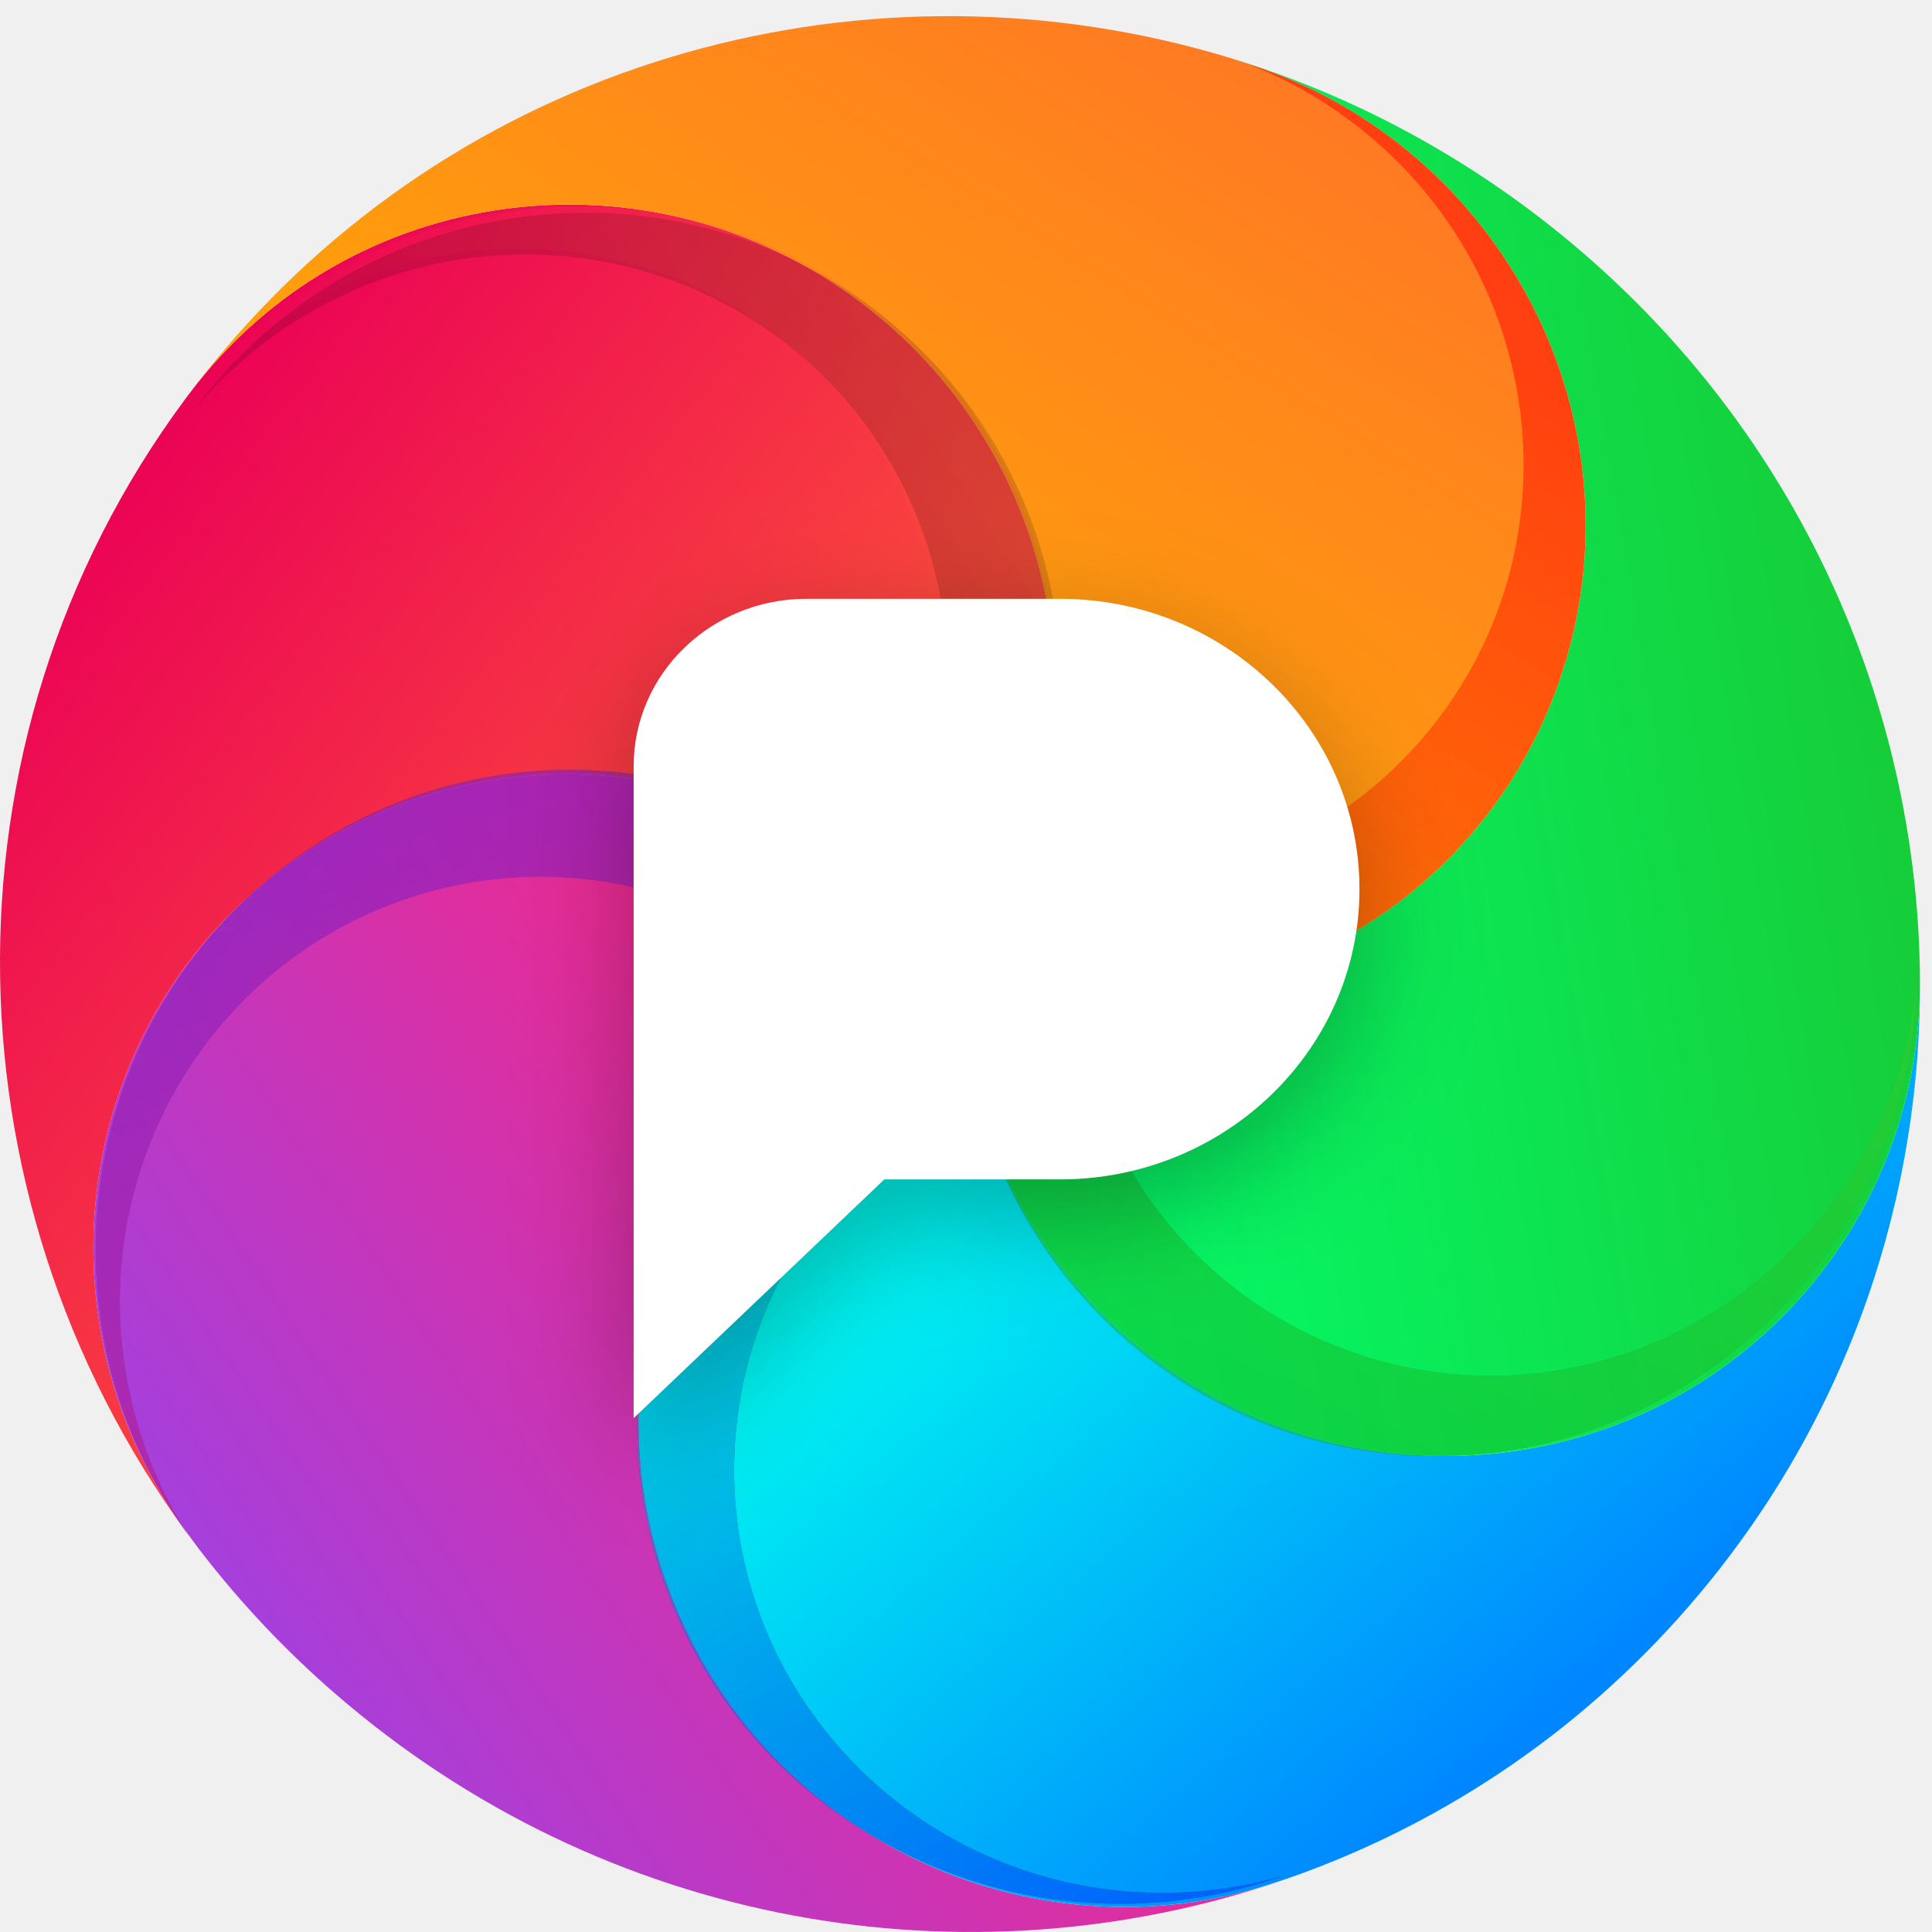
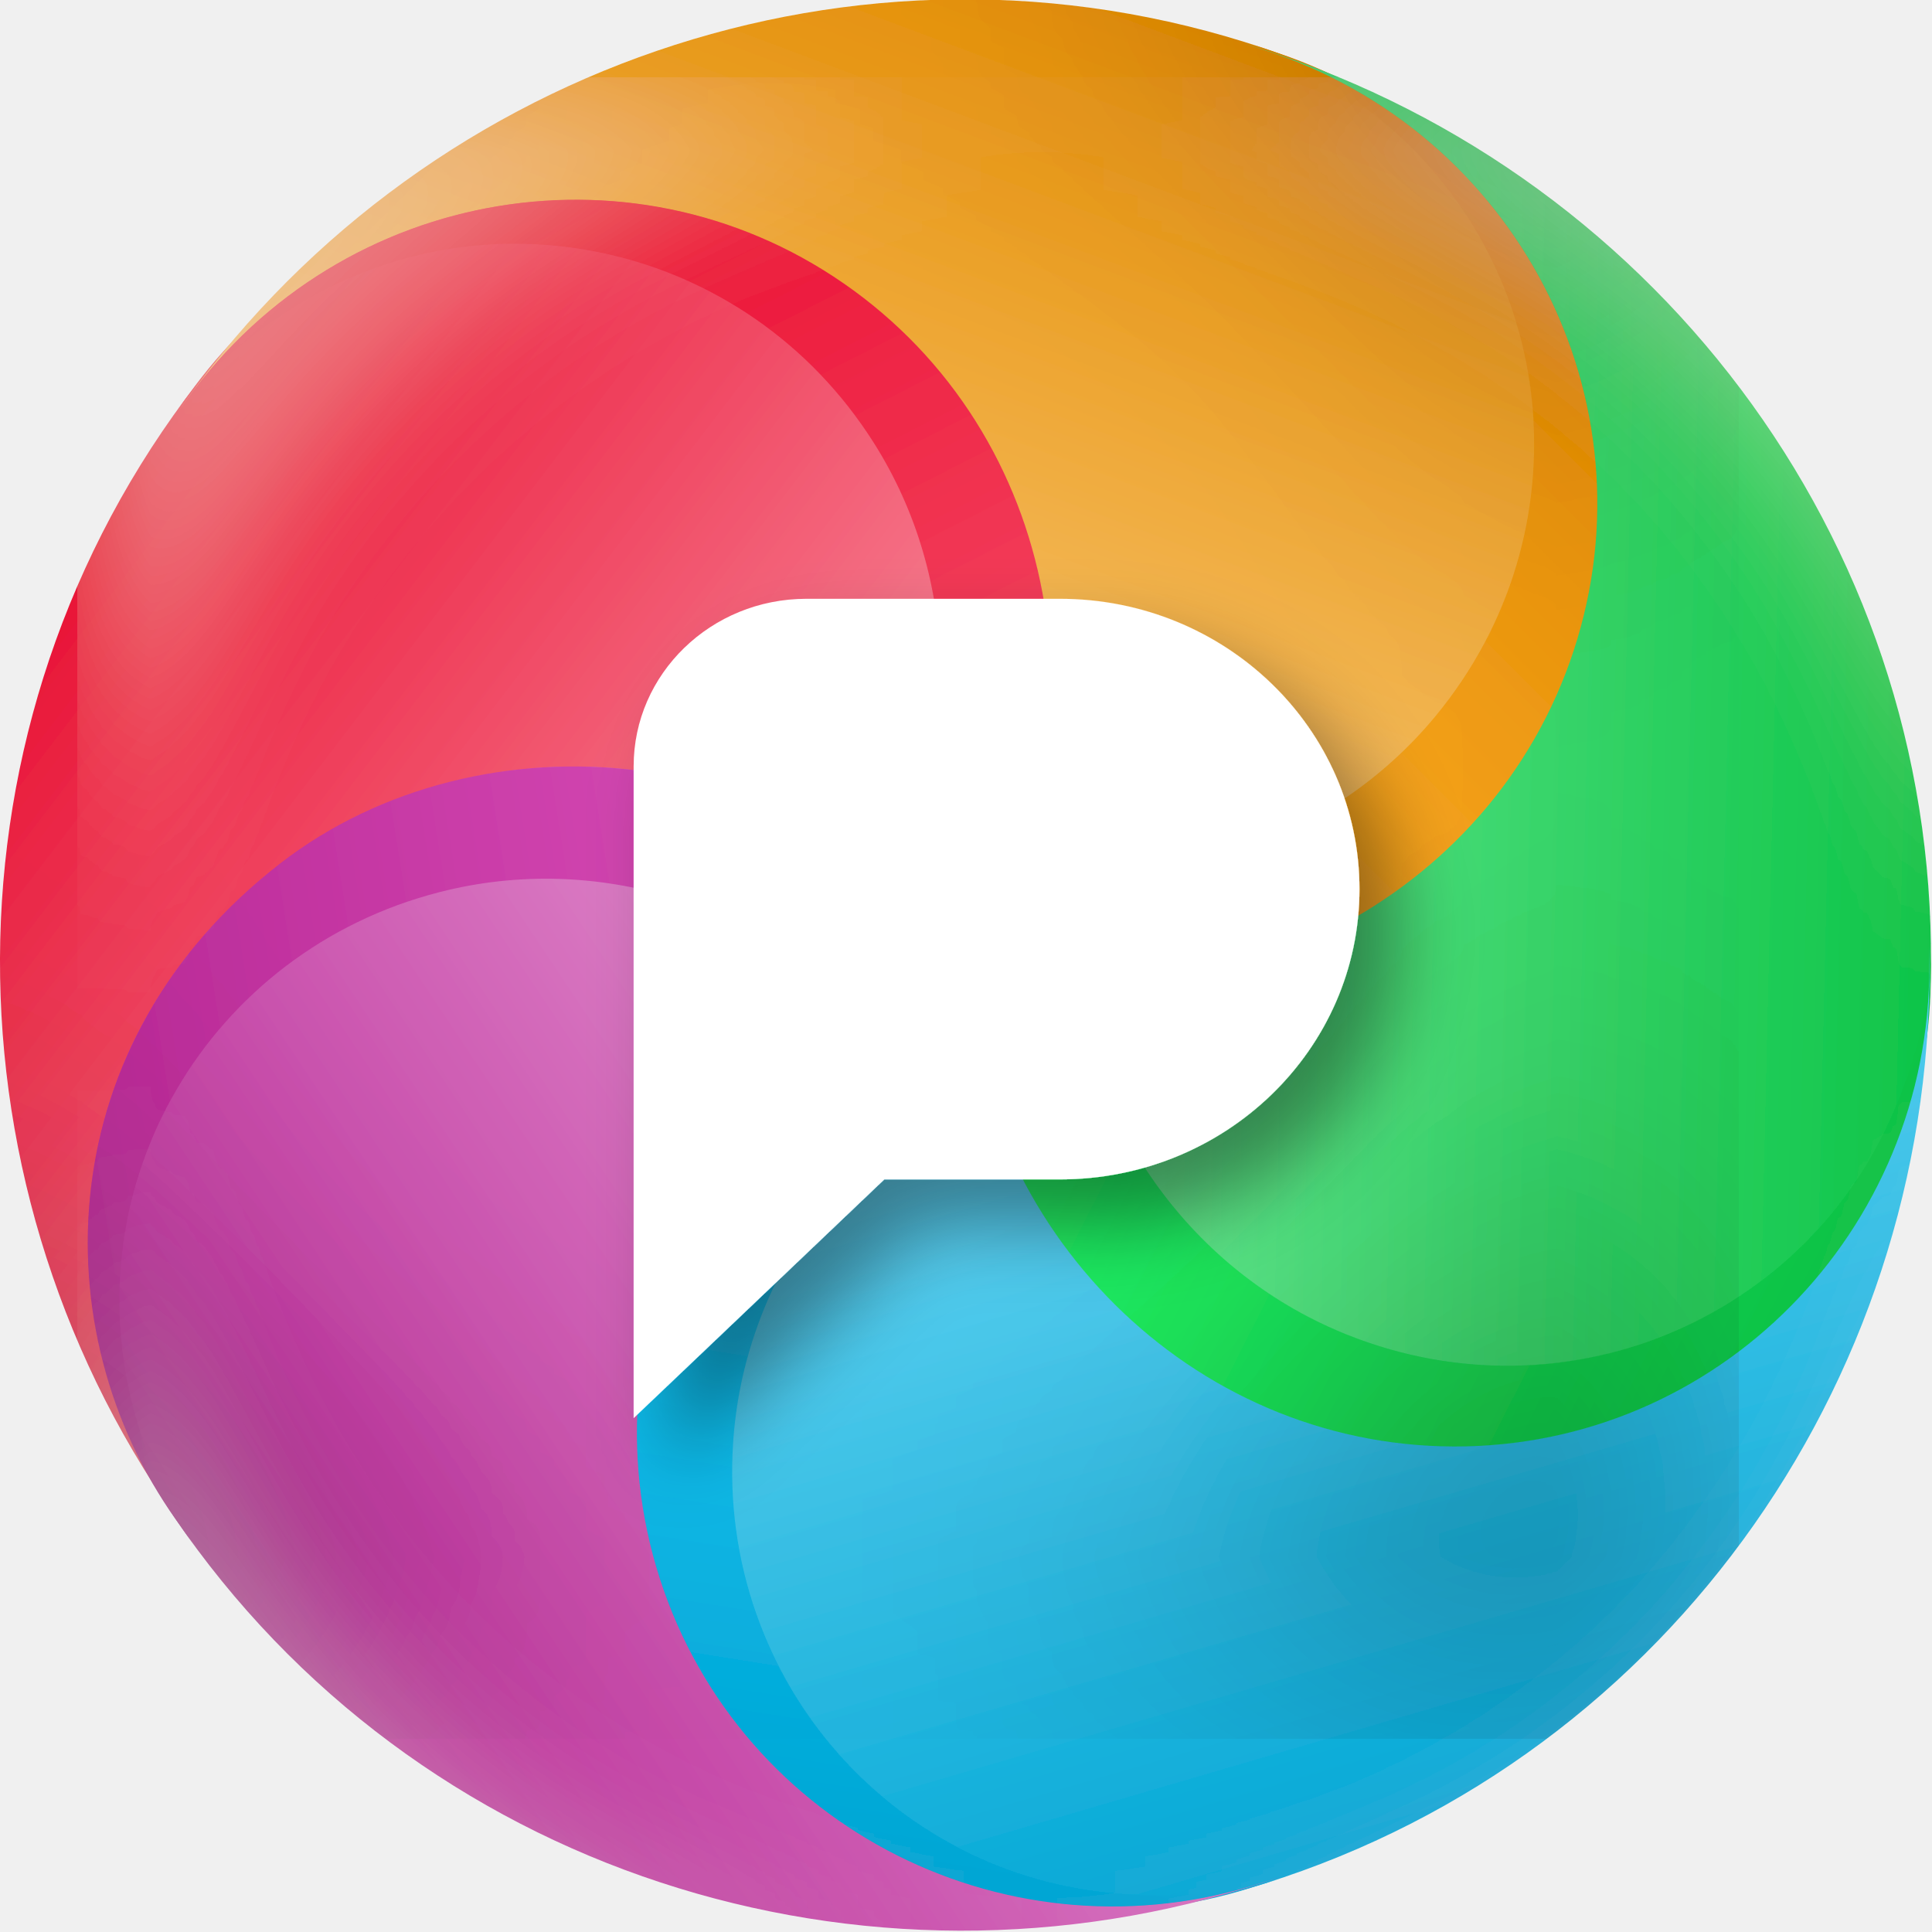
- <svg xmlns="http://www.w3.org/2000/svg" xmlns:xlink="http://www.w3.org/1999/xlink" id="svg102" version="1.1" height="50" width="50">
-   <defs id="defs56">
-     <linearGradient id="g1" y2="0.601" x2="0" y1="0.558" x1="1">
-       <stop id="stop2" offset="0" stop-color="#FF5C34" />
-       <stop id="stop4" offset="1" stop-color="#EB0256" />
+ <svg xmlns="http://www.w3.org/2000/svg" xmlns:xlink="http://www.w3.org/1999/xlink" version="1.1" width="50" height="50">
+   <defs>
+     <path id="drop_shape" d="M 25,25 C 20.778,19.646 13.003,18.371 7.477,22.361 1.952,26.351 0.768,34.096 4.834,39.658 l 0.308,0.421 C -1.489,31.406 -1.815,19.241 4.795,10.326 l 0.118,-0.156 C 9.008,4.727 16.349,3.192 22.245,7.492 27.816,11.555 29.095,19.557 24.999,24.999 Z" />
+     <path id="drop_seam" d="M 4.651,10.522 5.052,9.983 C 8.636,5.161 15.79,3.034 22.059,7.313 27.424,10.976 29.394,19.24 24.999,25.003 24.356,24.172 23.694,23.538 22.975,22.942 24.83,19.455 24.872,15.024 22.61,11.454 19.309,6.244 12.487,4.741 7.372,8.098 c -1.093,0.717 -2.054,1.542 -2.803,2.535 z" />
+     <path id="center_logo_shape" d="m 22.886,30.523 h 4.545 c 4.281,0 7.752,-3.364 7.752,-7.513 0,-4.149 -3.471,-7.513 -7.752,-7.513 h -6.56 c -2.47,0 -4.472,1.941 -4.472,4.334 v 16.87 z" />
+     <linearGradient id="drop_shape_red_gradient" gradientTransform="rotate(45 0.5 0.5)">
+       <stop stop-color="#ea0d30" offset="0" />
+       <stop stop-color="#fbafbb" offset="1" />
    </linearGradient>
-     <linearGradient id="g2" y2="0" x2="0.306" y1="1.119" x1="0.5">
-       <stop id="stop7" offset="0" stop-color="#FFB000" />
-       <stop id="stop9" offset="1" stop-color="#FF7725" />
+     <linearGradient id="drop_seam_red_gradient" gradientTransform="rotate(60 0.5 0.5)">
+       <stop stop-color="#ea0d30" offset="0" />
+       <stop stop-color="#f54a65" offset="1" />
    </linearGradient>
-     <filter x="-0.266" y="-0.189" width="1.532" height="1.472" filterUnits="objectBoundingBox" id="filter-18-3">
-       <feOffset id="feOffset12" dx="0" dy="1" in="SourceAlpha" result="shadowOffsetOuter1" />
-       <feGaussianBlur id="feGaussianBlur14" stdDeviation="1.5" in="shadowOffsetOuter1" result="shadowBlurOuter1" />
-       <feColorMatrix id="feColorMatrix16" values="0 0 0 0 0   0 0 0 0 0   0 0 0 0 0  0 0 0 0.299 0" type="matrix" in="shadowBlurOuter1" />
+     <linearGradient id="drop_shape_yellow_gradient" gradientTransform="rotate(45 0.5 0.5)">
+       <stop stop-color="#e58d00" offset="0" />
+       <stop stop-color="#ffd899" offset="1" />
+     </linearGradient>
+     <linearGradient id="drop_seam_yellow_gradient" gradientTransform="rotate(60 0.5 0.5)">
+       <stop stop-color="#e58d00" offset="0" />
+       <stop stop-color="#ffaf2e" offset="1" />
+     </linearGradient>
+     <linearGradient id="drop_shape_green_gradient" gradientTransform="rotate(45 0.5 0.5)">
+       <stop stop-color="#0bc346" offset="0" />
+       <stop stop-color="#89f8ac" offset="1" />
+     </linearGradient>
+     <linearGradient id="drop_seam_green_gradient" gradientTransform="rotate(60 0.5 0.5)">
+       <stop stop-color="#0bc346" offset="0" />
+       <stop stop-color="#23f365" offset="1" />
+     </linearGradient>
+     <linearGradient id="drop_shape_blue_gradient" gradientTransform="rotate(45 0.5 0.5)">
+       <stop stop-color="#00a6d4" offset="0" />
+       <stop stop-color="#88e5ff" offset="1" />
+     </linearGradient>
+     <linearGradient id="drop_seam_blue_gradient" gradientTransform="rotate(60 0.5 0.5)">
+       <stop stop-color="#00a6d4" offset="0" />
+       <stop stop-color="#1dceff" offset="1" />
+     </linearGradient>
+     <linearGradient id="drop_shape_purple_gradient" gradientTransform="rotate(45 0.5 0.5)">
+       <stop stop-color="#b92896" offset="0" />
+       <stop stop-color="#eca8dc" offset="1" />
+     </linearGradient>
+     <linearGradient id="drop_seam_purple_gradient" gradientTransform="rotate(60 0.5 0.5)">
+       <stop stop-color="#b92896" offset="0" />
+       <stop stop-color="#d94fb8" offset="1" />
+     </linearGradient>
+     <filter id="outset_shadow" x="-2" y="-2" width="4" height="4">
+       <feFlood flood-color="#0006" />
+       <feComposite operator="in" in2="SourceAlpha" in="shadowOffset" />
+       <feGaussianBlur stdDeviation="1" />
+       <feOffset result="shadowOffset" in="shadowOffset" dx="1" dy="1.2" />
+       <feComposite operator="out" in2="SourceGraphic" in="shadowOffset" />
+       <feComposite operator="over" in2="shadowOffset" in="SourceGraphic" />
    </filter>
-     <linearGradient xlink:href="#g4" id="g3" gradientUnits="userSpaceOnUse" gradientTransform="scale(0.8544198,1.170385)" x1="38.66" y1="42.314" x2="29.418" y2="17.769" />
-     <linearGradient x1="38.66" y1="42.314" x2="29.418" y2="17.769" id="g4" gradientTransform="scale(0.8544198,1.170385)" gradientUnits="userSpaceOnUse">
-       <stop id="stop20" stop-color="#21EFE3" offset="0%" />
-       <stop id="stop22" stop-color="#2598FF" offset="100%" />
-     </linearGradient>
-     <linearGradient x1="32.778" y1="31.292" x2="-5.737" y2="34.564" id="g5" gradientTransform="scale(0.8544198,1.170385)" gradientUnits="userSpaceOnUse">
-       <stop id="stop25" stop-color="#A63FDB" offset="0%" />
-       <stop id="stop27" stop-color="#FF257E" offset="100%" />
-     </linearGradient>
-     <linearGradient xlink:href="#g1" id="g6" gradientUnits="userSpaceOnUse" gradientTransform="scale(0.8544198,1.170385)" x1="26.799" y1="19.64" x2="6.491" y2="20.515" />
-     <linearGradient xlink:href="#g1" id="g7" x1="26.799" y1="19.64" x2="6.491" y2="20.515" gradientTransform="matrix(0.7323818,-0.4400587,0.6027936,1.003216,-5.438733,4.178016)" gradientUnits="userSpaceOnUse" />
-     <linearGradient xlink:href="#g2" id="g8" x1="15.185" y1="33.22" x2="9.592" y2="1.019" gradientTransform="matrix(0.872752,0.7323248,-0.5641984,0.6723845,20.87306,-10.31971)" gradientUnits="userSpaceOnUse" />
-     <linearGradient xlink:href="#g10" id="g9" gradientUnits="userSpaceOnUse" gradientTransform="scale(0.8544198,1.170385)" x1="16.691" y1="19.196" x2="57.873" y2="21.721" />
-     <linearGradient x1="16.691" y1="19.196" x2="57.873" y2="21.721" id="g10" gradientTransform="scale(0.8544198,1.170385)" gradientUnits="userSpaceOnUse">
-       <stop id="stop34" stop-color="#9EE85D" offset="0%" />
-       <stop id="stop36" stop-color="#0ED061" offset="100%" />
-     </linearGradient>
-     <linearGradient x1="40.014" y1="3.05" x2="21.611" y2="22.693" id="g11" gradientTransform="matrix(0.8028135,0.6736395,-0.6133495,0.7309604,20.87306,-10.31971)" gradientUnits="userSpaceOnUse">
-       <stop id="stop39" stop-color="#17C934" offset="0" />
-       <stop id="stop41" stop-color="#03FF6E" offset="1" />
-     </linearGradient>
-     <linearGradient x1="31.906" y1="22.861" x2="56.143" y2="28.198" id="g12" gradientTransform="matrix(0.6730619,0.5647652,-0.7315899,0.8718736,20.87306,-10.31971)" gradientUnits="userSpaceOnUse">
-       <stop id="stop44" stop-color="#00FFF0" offset="0" />
-       <stop id="stop46" stop-color="#0087FF" offset="1" />
-     </linearGradient>
-     <linearGradient x1="18.604" y1="60.089" x2="29.552" y2="34.263" id="g13" gradientTransform="matrix(0.9331686,0.7830203,-0.5276703,0.628852,20.87306,-10.31971)" gradientUnits="userSpaceOnUse">
-       <stop id="stop49" stop-color="#A63FDB" offset="0" />
-       <stop id="stop51" stop-color="#FF257E" offset="1" />
-     </linearGradient>
-     <linearGradient xlink:href="#g1" id="g14" x1="30.973" y1="27.509" x2="1.109" y2="28.797" gradientTransform="matrix(0.6400652,0.5370777,-0.7693049,0.9168206,20.87306,-10.31971)" gradientUnits="userSpaceOnUse" />
-     <linearGradient xlink:href="#g2" id="g15" gradientUnits="userSpaceOnUse" gradientTransform="matrix(0.872752,0.7323248,-0.5641984,0.6723845,20.87306,-10.31971)" x1="15.185" y1="33.22" x2="9.592" y2="1.019" />
+     <filter id="inset_shadow">
+       <feFlood flood-color="#0006" />
+       <feComposite operator="out" in2="SourceAlpha" in="shadowOffset" />
+       <feGaussianBlur stdDeviation="5" />
+       <feOffset result="shadowOffset" in="shadowOffset" dx="-5" dy="-5" />
+       <feFlood flood-color="#fff3" />
+       <feComposite operator="out" in2="SourceAlpha" in="lightOffset" />
+       <feGaussianBlur stdDeviation="2" />
+       <feOffset result="lightOffset" in="lightOffset" dx="2" dy="2" />
+       <feComposite operator="atop" in2="SourceGraphic" in="shadowOffset" />
+       <feComposite operator="atop" in2="result" in="shadowOffset" />
+       <feComposite operator="atop" in2="result" in="lightOffset" />
+     </filter>
  </defs>
-   <path id="path58" d="M 24.845,25.209 C 20.778,19.646 13.003,18.371 7.477,22.361 1.952,26.351 0.768,34.096 4.834,39.658 l 0.308,0.421 C -1.489,31.406 -1.815,19.241 4.795,10.326 l 0.118,-0.156 c 4.095,-5.442 11.877,-6.487 17.381,-2.334 5.504,4.153 6.646,11.931 2.55,17.374 z" style="fill:url(#g14)" />
-   <path id="path60" d="m 24.845,25.209 c -6.473,2.189 -9.878,9.222 -7.605,15.709 2.273,6.486 9.363,9.97 15.836,7.78 L 33.504,48.552 C 25.454,51.433 16.076,50.047 8.991,44.102 7.534,42.88 6.25,41.528 5.142,40.079 L 4.834,39.658 C 0.768,34.096 1.952,26.351 7.477,22.361 13.003,18.371 20.778,19.646 24.845,25.209 Z" style="fill:url(#g13)" />
-   <path id="path62" d="m 24.845,25.209 c 0.042,6.846 5.637,12.429 12.497,12.47 6.86,0.042 12.388,-5.474 12.346,-12.32 l -9.53e-4,-0.157 c 0.073,5.679 -1.798,11.389 -5.714,16.056 -2.883,3.436 -6.516,5.879 -10.468,7.293 l -0.429,0.145 C 26.602,50.887 19.512,47.404 17.239,40.917 14.967,34.431 18.372,27.398 24.845,25.209 Z" style="fill:url(#g12)" />
-   <path id="path64" d="M 24.845,25.209 C 31.382,27.364 38.368,23.843 40.448,17.346 42.529,10.848 38.916,3.834 32.378,1.679 L 31.843,1.502 c 3.15,0.959 6.167,2.558 8.855,4.813 5.839,4.899 8.898,11.87 8.989,18.887 l 9.53e-4,0.157 c 0.042,6.846 -5.486,12.361 -12.346,12.32 -6.86,-0.042 -12.455,-5.625 -12.497,-12.47 z" style="fill:url(#g11)" />
-   <path id="path66" style="fill:url(#g15)" d="M 24.845,25.209 C 28.94,19.767 27.798,11.988 22.294,7.835 16.79,3.682 9.008,4.727 4.913,10.169 L 4.795,10.326 C 5.089,9.93 5.396,9.541 5.716,9.159 12.245,1.379 22.612,-1.308 31.843,1.502 l 0.535,0.176 c 6.537,2.155 10.151,9.169 8.07,15.667 -2.08,6.498 -9.066,10.018 -15.604,7.863 z" />
-   <g id="g72" style="opacity:0.544;fill:none" transform="matrix(-0.3746071,0.9271839,-0.9271852,-0.3746066,68.84224,2.122857)">
-     <path id="path68" d="m 28.379,9.27 0.187,-0.075 c 6.393,-2.551 13.67,0.5 16.253,6.814 2.583,6.315 -0.506,13.502 -6.899,16.053 -0.053,-1.007 -0.228,-1.979 -0.508,-2.904 3.43,-1.857 5.756,-5.456 5.756,-9.592 0,-6.037 -4.954,-10.93 -11.066,-10.93 -1.306,0 -2.559,0.223 -3.722,0.634 z" style="fill:url(#g9)" />
-     <path id="path70" d="m 28.379,9.27 0.187,-0.075 c 6.393,-2.551 13.67,0.5 16.253,6.814 2.583,6.315 -0.506,13.502 -6.899,16.053 -0.053,-1.007 -0.228,-1.979 -0.508,-2.904 3.43,-1.857 5.756,-5.456 5.756,-9.592 0,-6.037 -4.954,-10.93 -11.066,-10.93 -1.306,0 -2.559,0.223 -3.722,0.634 z" style="mix-blend-mode:overlay;fill:#000000;fill-opacity:0.5" />
+   <g id="wheel_filter" filter="url(#inset_shadow)">
+     <g id="wheel">
+       <g id="drop_red" transform="rotate(0,25,25)">
+         <use id="drop_shape_red" xlink:href="#drop_shape" style="fill:url(#drop_shape_red_gradient)" />
+         <use id="drop_seam_red" xlink:href="#drop_seam" style="fill:url(#drop_seam_red_gradient)" />
+       </g>
+       <g id="drop_yellow" transform="rotate(72,25,25)">
+         <use id="drop_shape_yellow" xlink:href="#drop_shape" style="fill:url(#drop_shape_yellow_gradient)" />
+         <use id="drop_seam_yellow" xlink:href="#drop_seam" style="fill:url(#drop_seam_yellow_gradient)" />
+       </g>
+       <g id="drop_green" transform="rotate(144,25,25)">
+         <use id="drop_shape_green" xlink:href="#drop_shape" style="fill:url(#drop_shape_green_gradient)" />
+         <use id="drop_seam_green" xlink:href="#drop_seam" style="fill:url(#drop_seam_green_gradient)" />
+       </g>
+       <g id="drop_blue" transform="rotate(216,25,25)">
+         <use id="drop_shape_blue" xlink:href="#drop_shape" style="fill:url(#drop_shape_blue_gradient)" />
+         <use id="drop_seam_blue" xlink:href="#drop_seam" style="fill:url(#drop_seam_blue_gradient)" />
+       </g>
+       <g id="drop_purple" transform="rotate(288,25,25)">
+         <use id="drop_shape_purple" xlink:href="#drop_shape" style="fill:url(#drop_shape_purple_gradient)" />
+         <use id="drop_seam_purple" xlink:href="#drop_seam" style="fill:url(#drop_seam_purple_gradient)" />
+       </g>
+     </g>
  </g>
-   <path id="path74" style="opacity:0.1;fill:url(#g8)" d="M 24.845,25.209 C 28.94,19.767 27.798,11.988 22.294,7.835 16.79,3.682 9.008,4.727 4.913,10.169 L 4.795,10.326 C 5.089,9.93 5.396,9.541 5.716,9.159 12.245,1.379 22.612,-1.308 31.843,1.502 l 0.535,0.176 c 6.537,2.155 10.151,9.169 8.07,15.667 -2.08,6.498 -9.066,10.018 -15.604,7.863 z" />
-   <path id="path76" style="opacity:0.18;fill:url(#g7)" d="M 4.824,10.491 4.946,10.331 C 9.112,4.851 16.921,3.718 22.387,7.801 27.854,11.883 28.908,19.635 24.742,25.115 24.177,24.279 23.527,23.535 22.81,22.887 24.794,19.529 24.934,15.246 22.804,11.701 19.694,6.526 12.927,4.883 7.688,8.031 6.569,8.703 5.61,9.54 4.824,10.491 Z" />
-   <g id="g82" style="opacity:0.18;fill:none" transform="matrix(0.8571685,-0.5150381,0.5150388,0.8571673,-5.272291,4.334214)">
-     <path id="path78" d="m 5.546,10.697 0.187,-0.075 c 6.393,-2.551 13.67,0.5 16.253,6.814 2.583,6.315 -0.506,13.502 -6.899,16.053 -0.053,-1.007 -0.228,-1.979 -0.508,-2.904 3.43,-1.857 5.756,-5.456 5.756,-9.592 0,-6.037 -4.955,-10.93 -11.066,-10.93 -1.306,0 -2.559,0.223 -3.722,0.634 z" style="fill:url(#g6)" />
-     <path id="path80" d="m 5.546,10.697 0.187,-0.075 c 6.393,-2.551 13.67,0.5 16.253,6.814 2.583,6.315 -0.506,13.502 -6.899,16.053 -0.053,-1.007 -0.228,-1.979 -0.508,-2.904 3.43,-1.857 5.756,-5.456 5.756,-9.592 0,-6.037 -4.955,-10.93 -11.066,-10.93 -1.306,0 -2.559,0.223 -3.722,0.634 z" style="mix-blend-mode:multiply;fill:#000000;fill-opacity:0.773" />
+   <g id="center_logo">
+     <use id="center_logo_use" xlink:href="#center_logo_shape" style="fill:#ffffff;filter:url(#outset_shadow)" />
  </g>
-   <g id="g88" style="opacity:0.584;fill:none" transform="matrix(-0.2249514,-0.9743701,0.9743715,-0.2249511,-15.91346,55.42144)">
-     <path id="path84" d="m 10.654,23.765 0.187,-0.075 c 6.393,-2.551 13.67,0.5 16.253,6.814 2.583,6.315 -0.506,13.502 -6.899,16.053 -0.053,-1.007 -0.228,-1.979 -0.508,-2.904 3.43,-1.857 5.756,-5.456 5.756,-9.592 0,-6.037 -4.954,-10.93 -11.066,-10.93 -1.306,0 -2.559,0.223 -3.722,0.634 z" style="fill:url(#g5)" />
-     <path id="path86" d="m 10.654,23.765 0.187,-0.075 c 6.393,-2.551 13.67,0.5 16.253,6.814 2.583,6.315 -0.506,13.502 -6.899,16.053 -0.053,-1.007 -0.228,-1.979 -0.508,-2.904 3.43,-1.857 5.756,-5.456 5.756,-9.592 0,-6.037 -4.954,-10.93 -11.066,-10.93 -1.306,0 -2.559,0.223 -3.722,0.634 z" style="mix-blend-mode:overlay;fill:#000000;fill-opacity:0.503" />
-   </g>
-   <g id="g94" style="opacity:0.562;fill:none" transform="matrix(-0.998631,-0.05233596,0.05233603,-0.9986295,57.15441,72.54873)">
-     <path id="path90" d="m 25.135,22.732 0.187,-0.075 c 6.393,-2.551 13.67,0.5 16.253,6.814 2.583,6.315 -0.506,13.502 -6.899,16.053 -0.053,-1.007 -0.228,-1.979 -0.508,-2.904 3.43,-1.857 5.756,-5.456 5.756,-9.592 0,-6.037 -4.955,-10.93 -11.066,-10.93 -1.306,0 -2.559,0.223 -3.722,0.634 z" style="fill:url(#g3)" />
-     <path id="path92" d="m 25.135,22.732 0.187,-0.075 c 6.393,-2.551 13.67,0.5 16.253,6.814 2.583,6.315 -0.506,13.502 -6.899,16.053 -0.053,-1.007 -0.228,-1.979 -0.508,-2.904 3.43,-1.857 5.756,-5.456 5.756,-9.592 0,-6.037 -4.955,-10.93 -11.066,-10.93 -1.306,0 -2.559,0.223 -3.722,0.634 z" style="mix-blend-mode:overlay;fill:#000000" />
-   </g>
-   <path id="path96" d="m 32.187,1.616 0.191,0.063 c 6.537,2.155 10.151,9.169 8.07,15.667 -2.08,6.498 -9.066,10.018 -15.604,7.863 0.606,-0.806 1.098,-1.663 1.478,-2.552 3.821,0.782 7.916,-0.48 10.575,-3.648 C 40.777,14.385 40.127,7.451 35.445,3.523 34.445,2.683 33.342,2.049 32.187,1.616 Z" style="mix-blend-mode:overlay;fill:#000000;fill-opacity:0.496" />
-   <path id="path98" d="m 24.101,55.523 h 4.545 c 4.281,0 7.752,-3.364 7.752,-7.513 0,-4.149 -3.471,-7.513 -7.752,-7.513 h -6.56 c -2.47,0 -4.472,1.941 -4.472,4.334 v 16.87 z" style="fill:#000000;filter:url(#filter-18-3)" transform="matrix(1.000001,0,0,1,-1.215002,-25)" />
-   <path id="path100" d="m 22.886,30.523 h 4.545 c 4.281,0 7.752,-3.364 7.752,-7.513 0,-4.149 -3.471,-7.513 -7.752,-7.513 h -6.56 c -2.47,0 -4.472,1.941 -4.472,4.334 v 16.87 z" style="fill:#ffffff" />
</svg>
